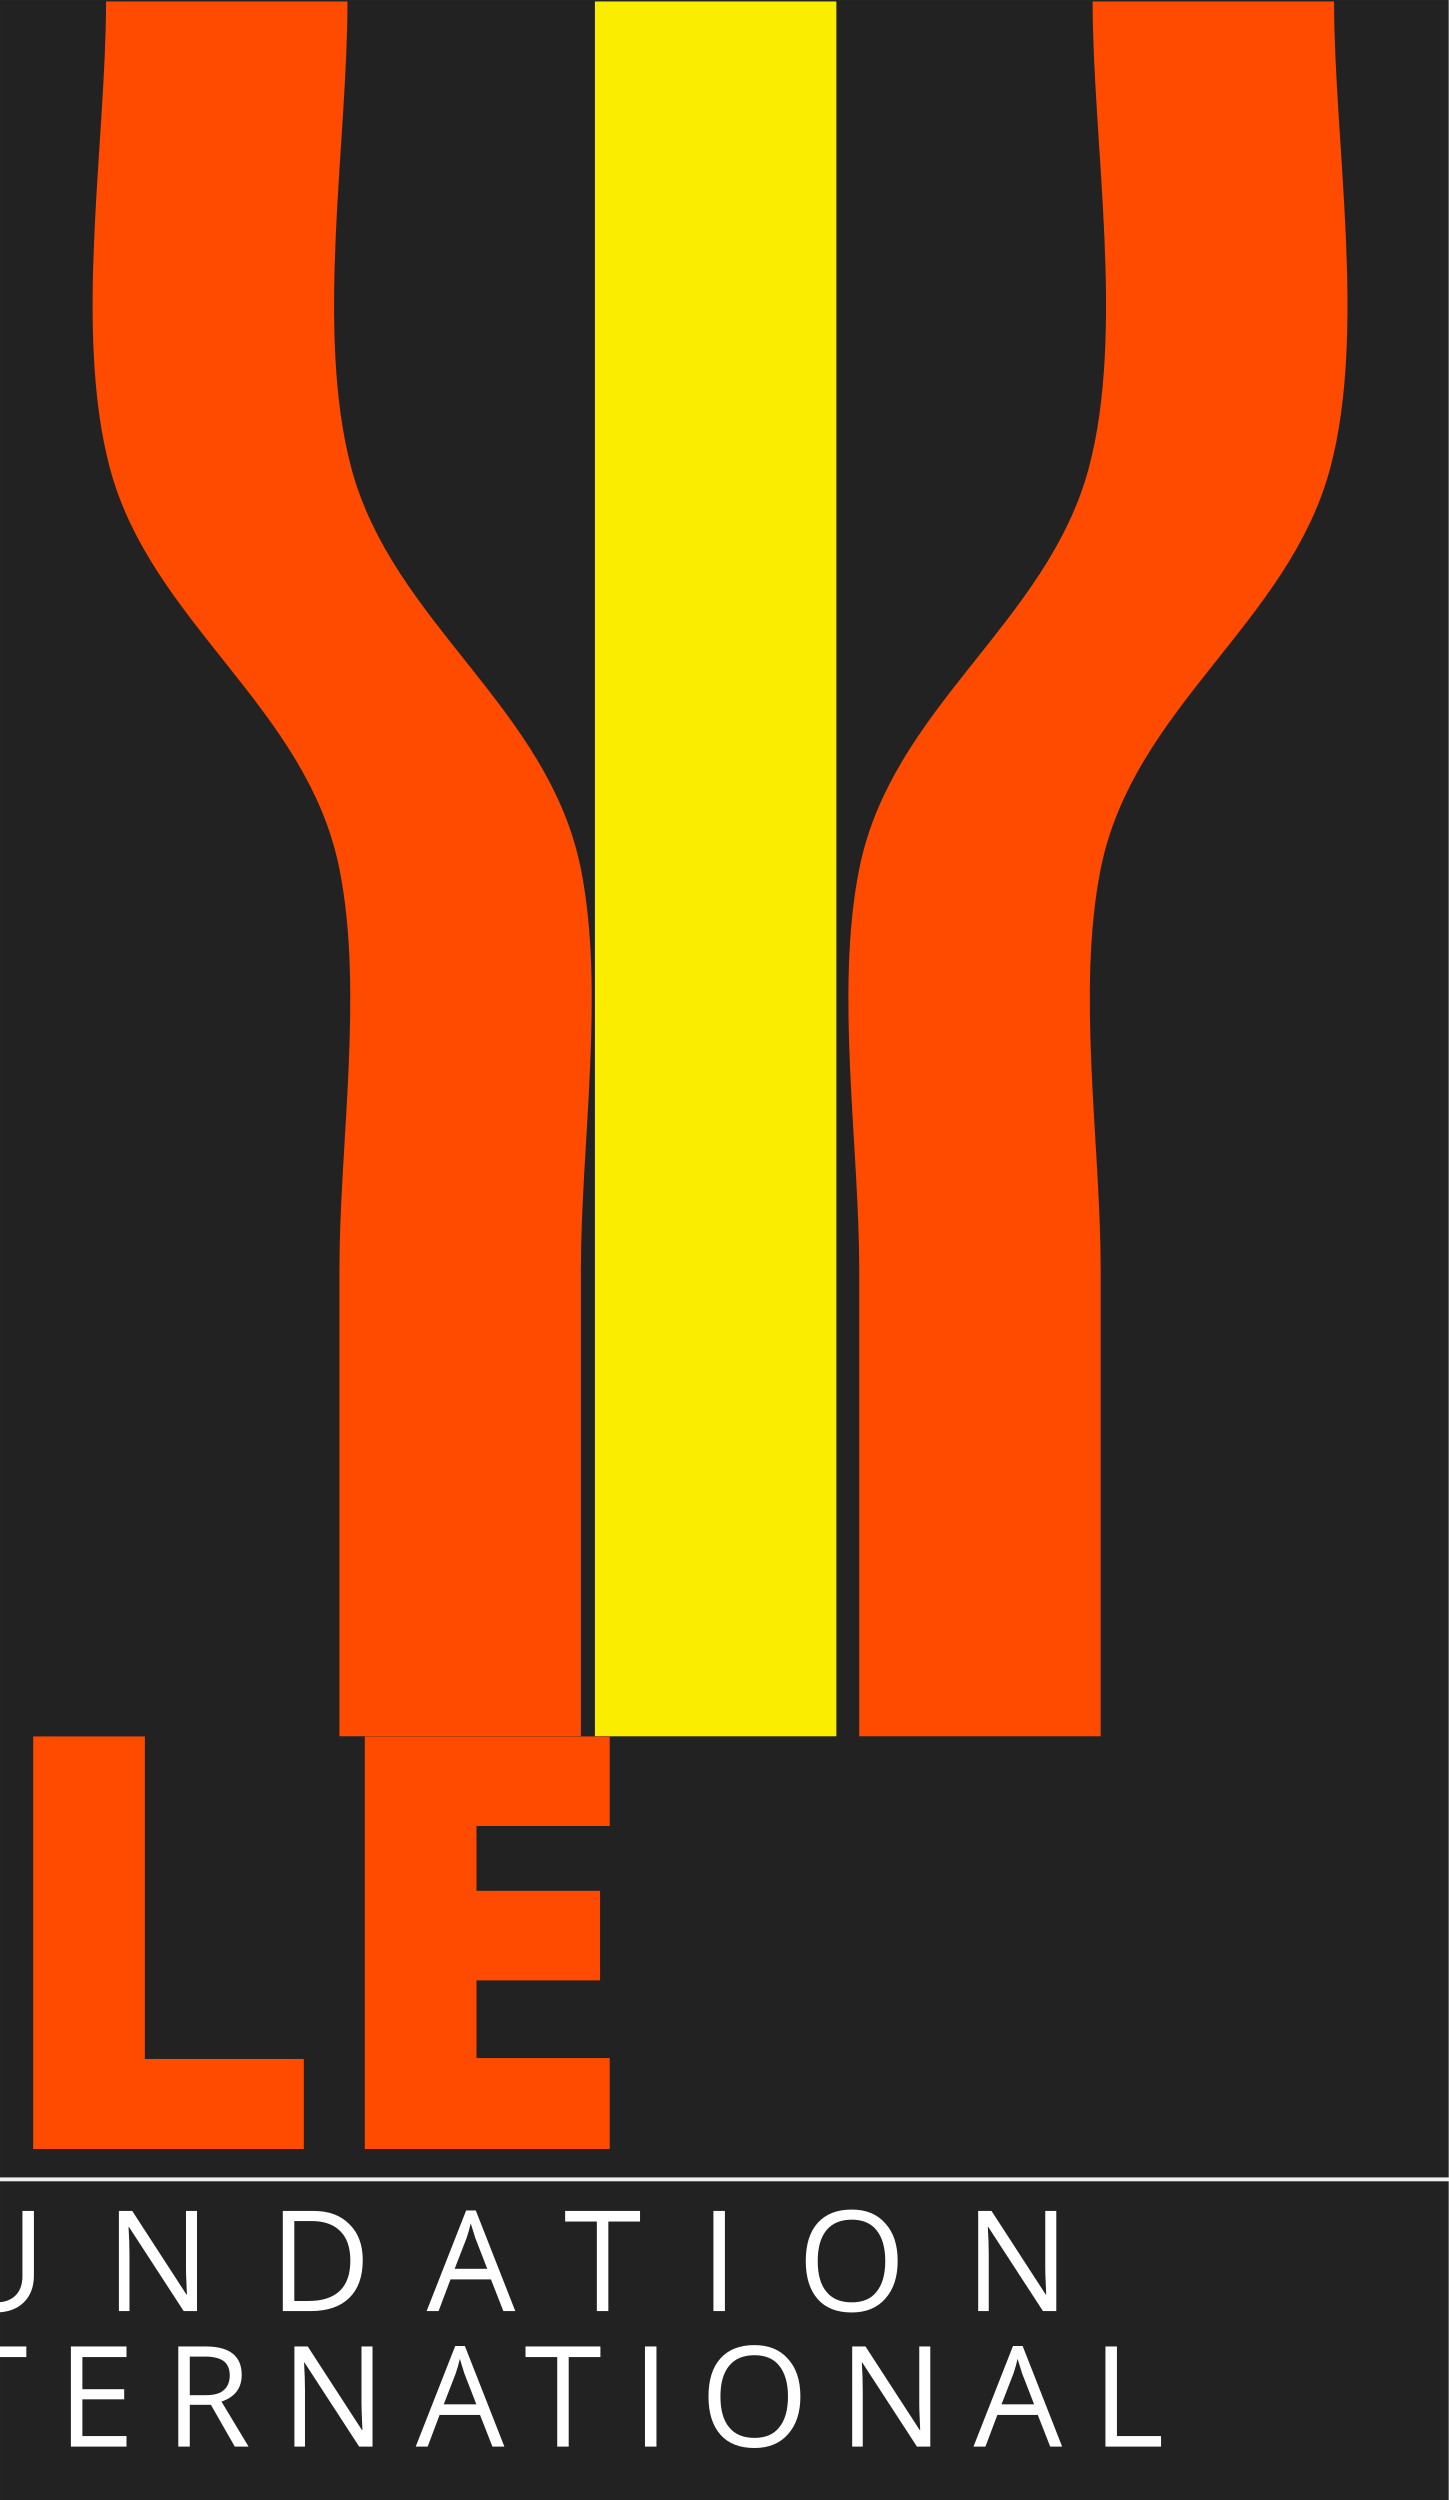
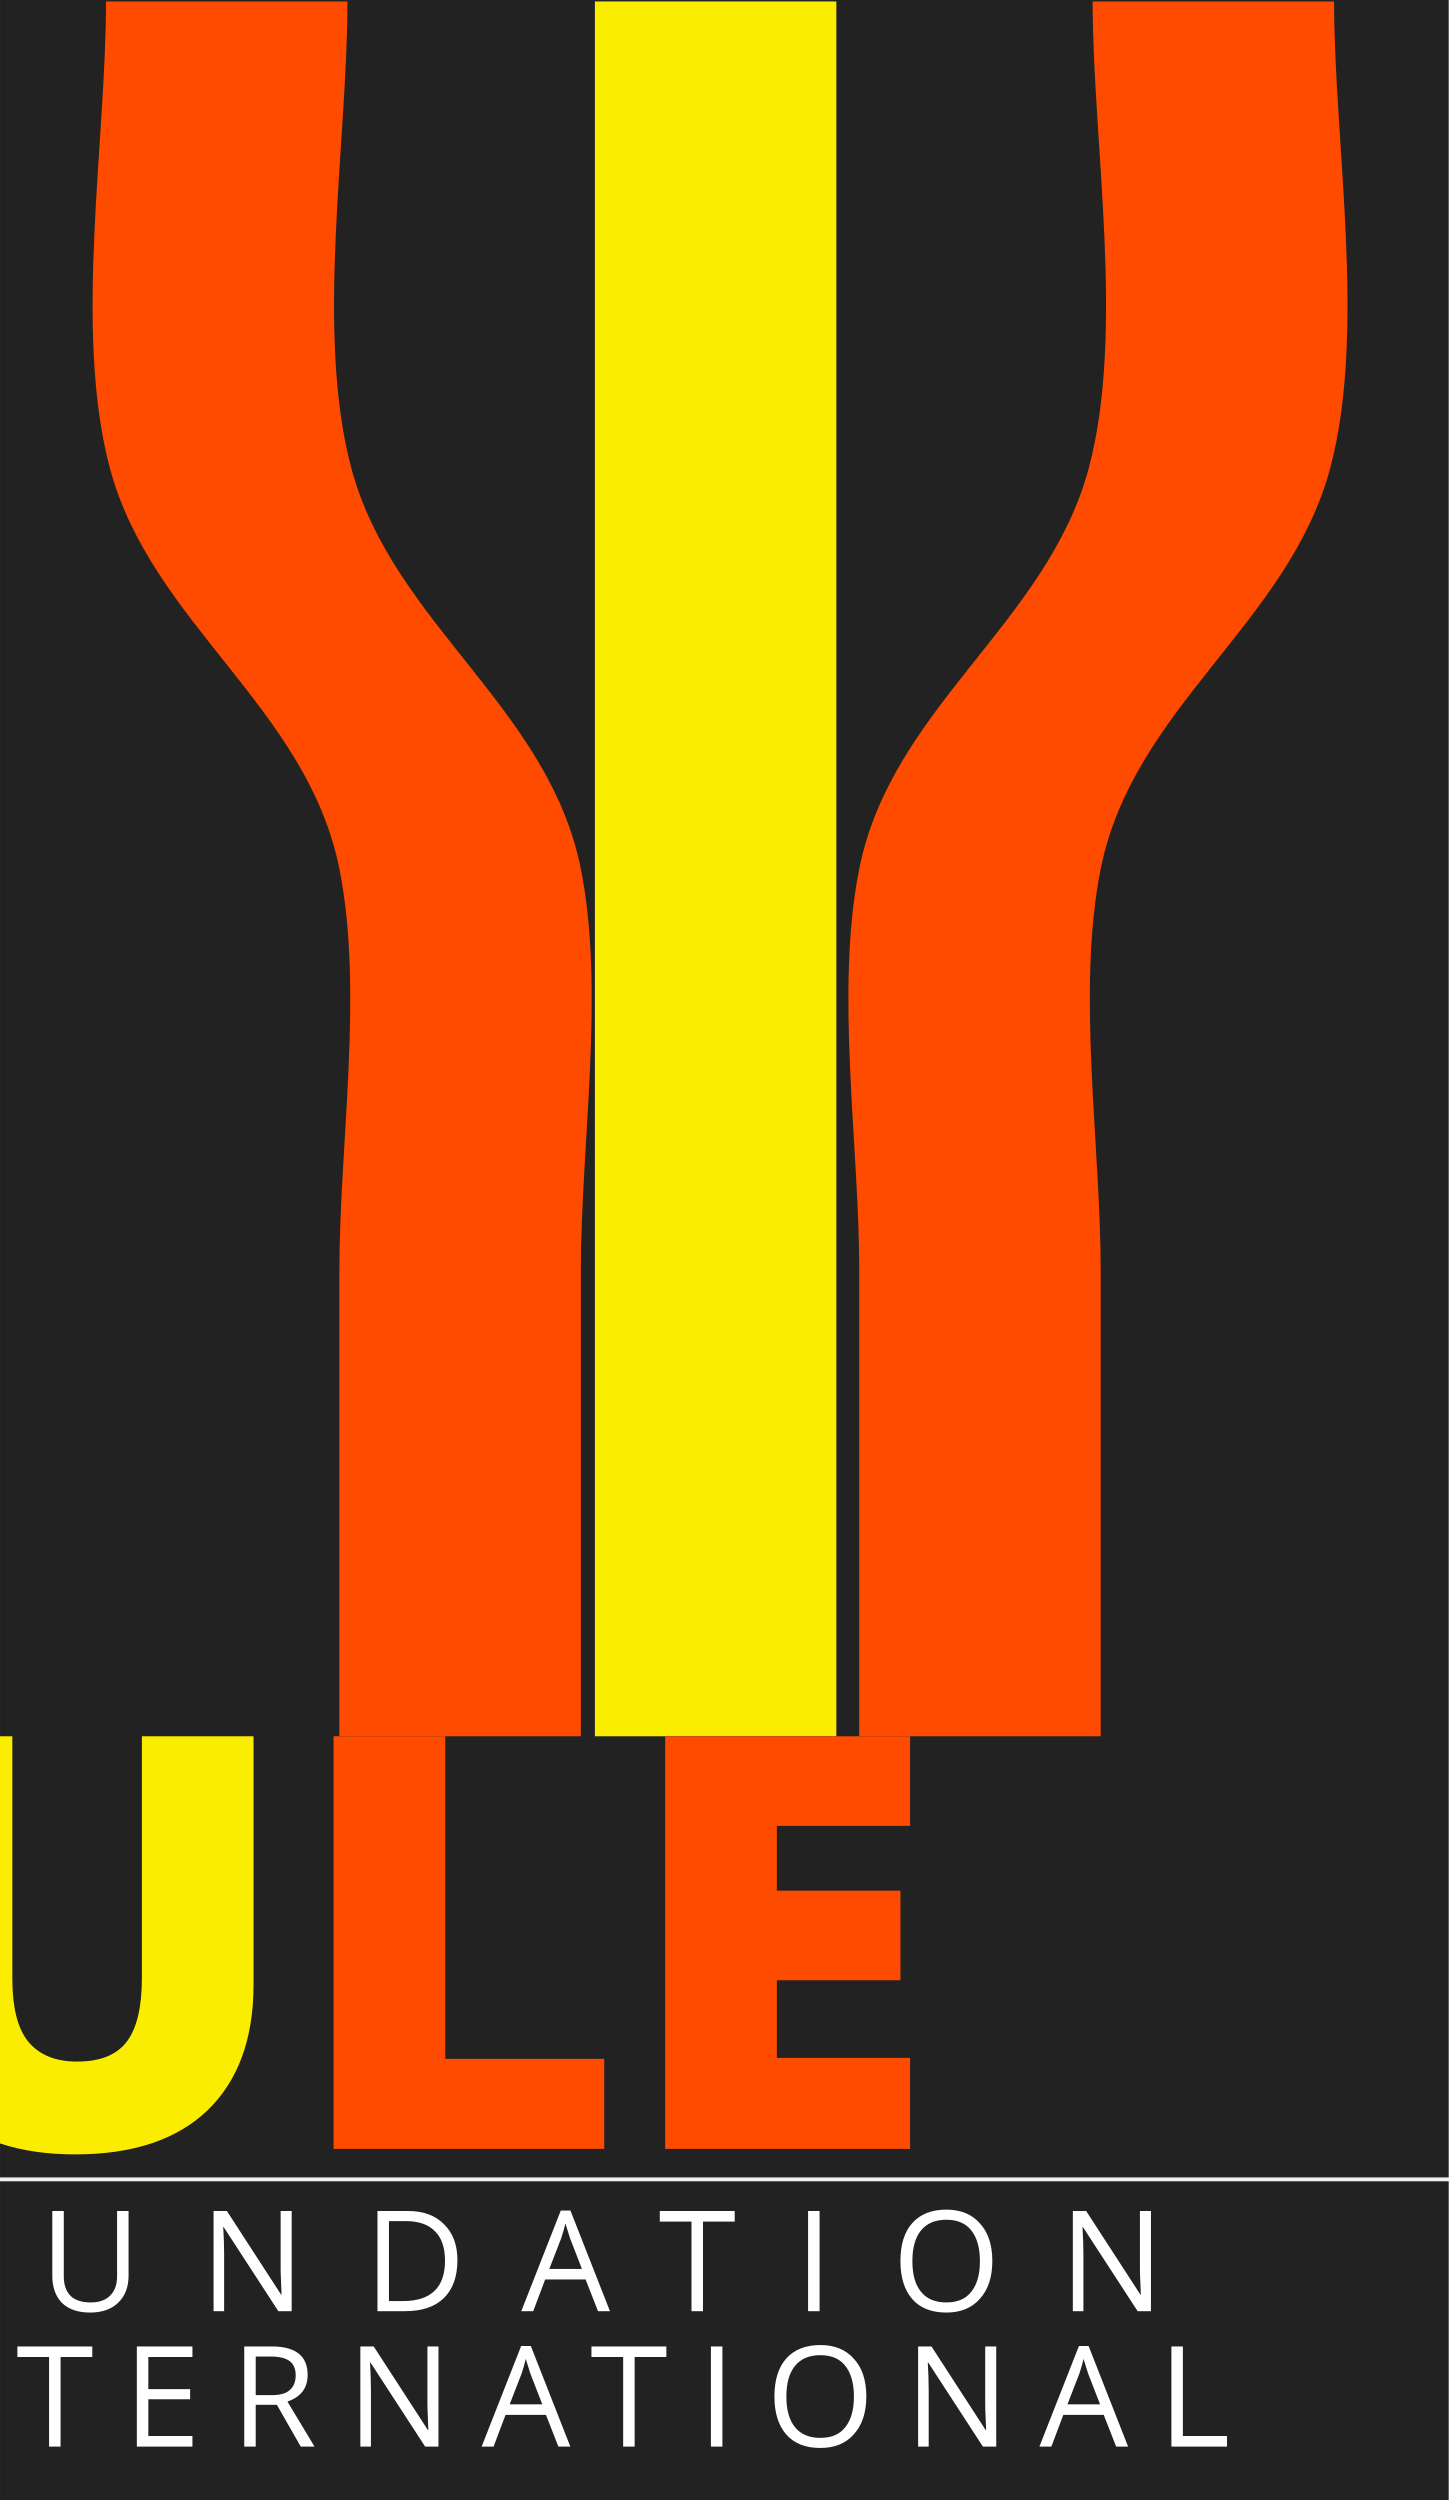
<svg xmlns="http://www.w3.org/2000/svg" width="49.267mm" height="85.021mm" viewBox="0 0 49.267 85.021" version="1.1" id="svg1">
  <defs id="defs1" />
  <g id="layer1" transform="translate(-83.5495,-84.56875)">
-     <g id="g12" transform="translate(4.616779,-21.33086)">
-       <g id="g10">
-         <path d="M 128.2,180.082 H 78.933 v 10.839 H 128.2 Z" style="fill:#222222;stroke-width:0.263" id="path4" />
-         <path d="m 78.933,105.9 v 74.05 H 128.2 v -74.05 z" style="fill:#222222;stroke-width:0.264" id="path3" />
-       </g>
-       <g id="g9" transform="translate(-0.067)">
-         <g id="g8">
-           <path fill-rule="evenodd" fill="#f14623" fill-opacity="1" d="m 98.754,164.948 h -8.211 c 0,-5.285 0,-10.571 0,-15.856 0,-4.248 0.831,-9.486 0,-13.643 -1.098,-5.493 -6.407,-8.358 -7.81,-13.645 -1.234,-4.65 -0.127,-11.061 -0.127,-15.855 h 8.211 c 0,4.793 -1.107,11.206 0.127,15.855 1.402,5.287 6.713,8.151 7.81,13.645 0.831,4.157 0,9.395 0,13.643 z m 0,0" id="path19" style="fill:#ff4b00;fill-opacity:1;stroke-width:0.265" />
-           <path fill-rule="evenodd" fill="#f14623" fill-opacity="1" d="m 108.221,164.948 h 8.211 v -15.856 c 0,-4.248 -0.831,-9.486 0,-13.643 1.098,-5.493 6.408,-8.358 7.81,-13.645 1.234,-4.65 0.127,-11.061 0.127,-15.855 h -8.211 c 0,4.795 1.107,11.206 -0.127,15.855 -1.403,5.287 -6.713,8.151 -7.81,13.645 -0.831,4.157 0,9.395 0,13.643 0,5.285 10e-4,10.571 0,15.856" id="path20" style="fill:#ff4b00;fill-opacity:1;stroke-width:0.265" />
-           <path fill-rule="evenodd" fill="#f3f01d" fill-opacity="1" d="m 107.443,164.948 h -8.211 v -58.999 h 8.211 z m 0,0" id="path21" style="fill:#faed00;fill-opacity:1;stroke-width:0.265" />
-         </g>
-         <g id="g7" transform="translate(0.06662978,-7.3374107e-5)">
-           <text xml:space="preserve" style="font-style:normal;font-variant:normal;font-weight:normal;font-stretch:normal;font-size:19.66px;font-family:'Open Sans';-inkscape-font-specification:'Open Sans';text-align:center;text-anchor:middle;fill:#ff00ff;fill-opacity:1;stroke:#0000ff;stroke-width:0.446;stroke-dasharray:none;stroke-opacity:1" x="85.203" y="178.983" id="text6">
-             <tspan id="tspan6" style="font-style:normal;font-variant:normal;font-weight:800;font-stretch:normal;font-family:'Open Sans';-inkscape-font-specification:'Open Sans Ultra-Bold';fill:#ff4b00;fill-opacity:1;stroke:none;stroke-width:0.446" x="85.203" y="178.983">K</tspan>
-           </text>
-           <text xml:space="preserve" style="font-style:normal;font-variant:normal;font-weight:normal;font-stretch:normal;font-size:19.66px;font-family:'Open Sans';-inkscape-font-specification:'Open Sans';text-align:center;text-anchor:middle;fill:#ff00ff;fill-opacity:1;stroke:#0000ff;stroke-width:0.446;stroke-dasharray:none;stroke-opacity:1" x="112.359" y="178.983" id="text6-0">
-             <tspan id="tspan6-4" style="font-style:normal;font-variant:normal;font-weight:800;font-stretch:normal;font-family:'Open Sans';-inkscape-font-specification:'Open Sans Ultra-Bold';fill:#ff4b00;fill-opacity:1;stroke:none;stroke-width:0.446" x="112.359" y="178.983">L</tspan>
-           </text>
-           <text xml:space="preserve" style="font-style:normal;font-variant:normal;font-weight:normal;font-stretch:normal;font-size:19.66px;font-family:'Open Sans';-inkscape-font-specification:'Open Sans';text-align:center;text-anchor:middle;fill:#ff00ff;fill-opacity:1;stroke:#0000ff;stroke-width:0.446;stroke-dasharray:none;stroke-opacity:1" x="123.31" y="178.983" id="text6-0-8">
-             <tspan id="tspan6-4-0" style="font-style:normal;font-variant:normal;font-weight:800;font-stretch:normal;font-family:'Open Sans';-inkscape-font-specification:'Open Sans Ultra-Bold';fill:#ff4b00;fill-opacity:1;stroke:none;stroke-width:0.446" x="123.31" y="178.983">E</tspan>
-           </text>
-           <text xml:space="preserve" style="font-style:normal;font-variant:normal;font-weight:normal;font-stretch:normal;font-size:19.66px;font-family:'Open Sans';-inkscape-font-specification:'Open Sans';text-align:center;text-anchor:middle;fill:#ff00ff;fill-opacity:1;stroke:#0000ff;stroke-width:0.446;stroke-dasharray:none;stroke-opacity:1" x="99.42" y="178.983" id="text6-0-4">
-             <tspan id="tspan6-4-3" style="font-style:normal;font-variant:normal;font-weight:800;font-stretch:normal;font-family:'Open Sans';-inkscape-font-specification:'Open Sans Ultra-Bold';fill:#faed00;fill-opacity:1;stroke:none;stroke-width:0.446" x="99.42" y="178.983">U</tspan>
-           </text>
-         </g>
-       </g>
-       <g id="g11">
-         <text xml:space="preserve" style="font-weight:600;font-size:4.763px;font-family:'Open Sans';-inkscape-font-specification:'Open Sans Semi-Bold';text-align:center;letter-spacing:1.984px;text-anchor:middle;fill:#ffffff;fill-opacity:1;stroke:none;stroke-width:0.127;stroke-dasharray:none;stroke-opacity:1" x="103.632" y="184.497" id="text4">
-           <tspan style="font-style:normal;font-variant:normal;font-weight:normal;font-stretch:normal;font-size:4.763px;font-family:'Open Sans';-inkscape-font-specification:'Open Sans';letter-spacing:1.984px;fill:#ffffff;fill-opacity:1;stroke:none;stroke-width:0.127;stroke-dasharray:none;stroke-opacity:1" x="104.624" y="184.497" id="tspan5">FOUNDATION</tspan>
-         </text>
-         <text xml:space="preserve" style="font-style:normal;font-variant:normal;font-weight:800;font-stretch:normal;font-size:4.763px;font-family:'Open Sans';-inkscape-font-specification:'Open Sans Ultra-Bold';text-align:center;letter-spacing:1.005px;text-anchor:middle;fill:#ffffff;fill-opacity:1;stroke:none;stroke-width:0.109;stroke-dasharray:none;stroke-opacity:1" x="103.501" y="189.106" id="text10">
-           <tspan id="tspan10" style="font-style:normal;font-variant:normal;font-weight:normal;font-stretch:normal;font-size:4.763px;font-family:'Open Sans';-inkscape-font-specification:'Open Sans';letter-spacing:1.005px;fill:#ffffff;fill-opacity:1;stroke-width:0.109" x="104.004" y="189.106">INTERNATIONAL</tspan>
-         </text>
-       </g>
+     <g id="g4">
+       <path d="M 132.817,158.751 H 83.55 v 10.839 h 49.267 z" style="fill:#222222;stroke-width:0.263" id="path4" />
+       <path d="M 83.55,84.569 V 158.619 H 132.817 V 84.569 Z" style="fill:#222222;stroke-width:0.264" id="path3" />
+     </g>
+     <g id="g1">
+       <path fill-rule="evenodd" fill="#f14623" fill-opacity="1" d="m 103.303,143.617 h -8.211 c 0,-5.285 0,-10.571 0,-15.856 0,-4.248 0.831,-9.486 0,-13.643 -1.098,-5.493 -6.407,-8.358 -7.81,-13.645 -1.234,-4.65 -0.127,-11.061 -0.127,-15.855 h 8.211 c 0,4.793 -1.107,11.206 0.127,15.855 1.402,5.287 6.713,8.151 7.81,13.645 0.831,4.157 0,9.395 0,13.643 z m 0,0" id="path19" style="fill:#ff4b00;fill-opacity:1;stroke-width:0.265" />
+       <path fill-rule="evenodd" fill="#f14623" fill-opacity="1" d="m 112.771,143.617 h 8.211 v -15.856 c 0,-4.248 -0.831,-9.486 0,-13.643 1.098,-5.493 6.408,-8.358 7.81,-13.645 1.234,-4.65 0.127,-11.061 0.127,-15.855 h -8.211 c 0,4.795 1.107,11.206 -0.127,15.855 -1.403,5.287 -6.713,8.151 -7.81,13.645 -0.831,4.157 0,9.395 0,13.643 0,5.285 10e-4,10.571 0,15.856" id="path20" style="fill:#ff4b00;fill-opacity:1;stroke-width:0.265" />
+       <path fill-rule="evenodd" fill="#f3f01d" fill-opacity="1" d="m 111.992,143.617 h -8.211 V 84.618 h 8.211 z m 0,0" id="path21" style="fill:#faed00;fill-opacity:1;stroke-width:0.265" />
+     </g>
+     <g id="g2">
+       <text xml:space="preserve" style="font-style:normal;font-variant:normal;font-weight:normal;font-stretch:normal;font-size:19.66px;font-family:'Open Sans';-inkscape-font-specification:'Open Sans';text-align:center;text-anchor:middle;fill:#ff00ff;fill-opacity:1;stroke:#0000ff;stroke-width:0.446;stroke-dasharray:none;stroke-opacity:1" x="89.819" y="157.652" id="text6">
+         <tspan id="tspan6" style="font-style:normal;font-variant:normal;font-weight:800;font-stretch:normal;font-family:'Open Sans';-inkscape-font-specification:'Open Sans Ultra-Bold';fill:#ff4b00;fill-opacity:1;stroke:none;stroke-width:0.446" x="89.819" y="157.652">K</tspan>
+       </text>
+       <text xml:space="preserve" style="font-style:normal;font-variant:normal;font-weight:normal;font-stretch:normal;font-size:19.66px;font-family:'Open Sans';-inkscape-font-specification:'Open Sans';text-align:center;text-anchor:middle;fill:#ff00ff;fill-opacity:1;stroke:#0000ff;stroke-width:0.446;stroke-dasharray:none;stroke-opacity:1" x="116.975" y="157.652" id="text6-0">
+         <tspan id="tspan6-4" style="font-style:normal;font-variant:normal;font-weight:800;font-stretch:normal;font-family:'Open Sans';-inkscape-font-specification:'Open Sans Ultra-Bold';fill:#ff4b00;fill-opacity:1;stroke:none;stroke-width:0.446" x="116.975" y="157.652">L</tspan>
+       </text>
+       <text xml:space="preserve" style="font-style:normal;font-variant:normal;font-weight:normal;font-stretch:normal;font-size:19.66px;font-family:'Open Sans';-inkscape-font-specification:'Open Sans';text-align:center;text-anchor:middle;fill:#ff00ff;fill-opacity:1;stroke:#0000ff;stroke-width:0.446;stroke-dasharray:none;stroke-opacity:1" x="127.926" y="157.652" id="text6-0-8">
+         <tspan id="tspan6-4-0" style="font-style:normal;font-variant:normal;font-weight:800;font-stretch:normal;font-family:'Open Sans';-inkscape-font-specification:'Open Sans Ultra-Bold';fill:#ff4b00;fill-opacity:1;stroke:none;stroke-width:0.446" x="127.926" y="157.652">E</tspan>
+       </text>
+       <text xml:space="preserve" style="font-style:normal;font-variant:normal;font-weight:normal;font-stretch:normal;font-size:19.66px;font-family:'Open Sans';-inkscape-font-specification:'Open Sans';text-align:center;text-anchor:middle;fill:#ff00ff;fill-opacity:1;stroke:#0000ff;stroke-width:0.446;stroke-dasharray:none;stroke-opacity:1" x="104.036" y="157.652" id="text6-0-4">
+         <tspan id="tspan6-4-3" style="font-style:normal;font-variant:normal;font-weight:800;font-stretch:normal;font-family:'Open Sans';-inkscape-font-specification:'Open Sans Ultra-Bold';fill:#faed00;fill-opacity:1;stroke:none;stroke-width:0.446" x="104.036" y="157.652">U</tspan>
+       </text>
+     </g>
+     <g id="g3">
+       <text xml:space="preserve" style="font-weight:600;font-size:4.763px;font-family:'Open Sans';-inkscape-font-specification:'Open Sans Semi-Bold';text-align:center;letter-spacing:1.984px;text-anchor:middle;fill:#ffffff;fill-opacity:1;stroke:none;stroke-width:0.127;stroke-dasharray:none;stroke-opacity:1" x="108.249" y="163.167" id="text4">
+         <tspan style="font-style:normal;font-variant:normal;font-weight:normal;font-stretch:normal;font-size:4.763px;font-family:'Open Sans';-inkscape-font-specification:'Open Sans';letter-spacing:1.984px;fill:#ffffff;fill-opacity:1;stroke:none;stroke-width:0.127;stroke-dasharray:none;stroke-opacity:1" x="109.241" y="163.167" id="tspan5">FOUNDATION</tspan>
+       </text>
+       <text xml:space="preserve" style="font-style:normal;font-variant:normal;font-weight:800;font-stretch:normal;font-size:4.763px;font-family:'Open Sans';-inkscape-font-specification:'Open Sans Ultra-Bold';text-align:center;letter-spacing:1.005px;text-anchor:middle;fill:#ffffff;fill-opacity:1;stroke:none;stroke-width:0.109;stroke-dasharray:none;stroke-opacity:1" x="108.118" y="167.775" id="text10">
+         <tspan id="tspan10" style="font-style:normal;font-variant:normal;font-weight:normal;font-stretch:normal;font-size:4.763px;font-family:'Open Sans';-inkscape-font-specification:'Open Sans';letter-spacing:1.005px;fill:#ffffff;fill-opacity:1;stroke-width:0.109" x="108.621" y="167.775">INTERNATIONAL</tspan>
+       </text>
    </g>
  </g>
</svg>
